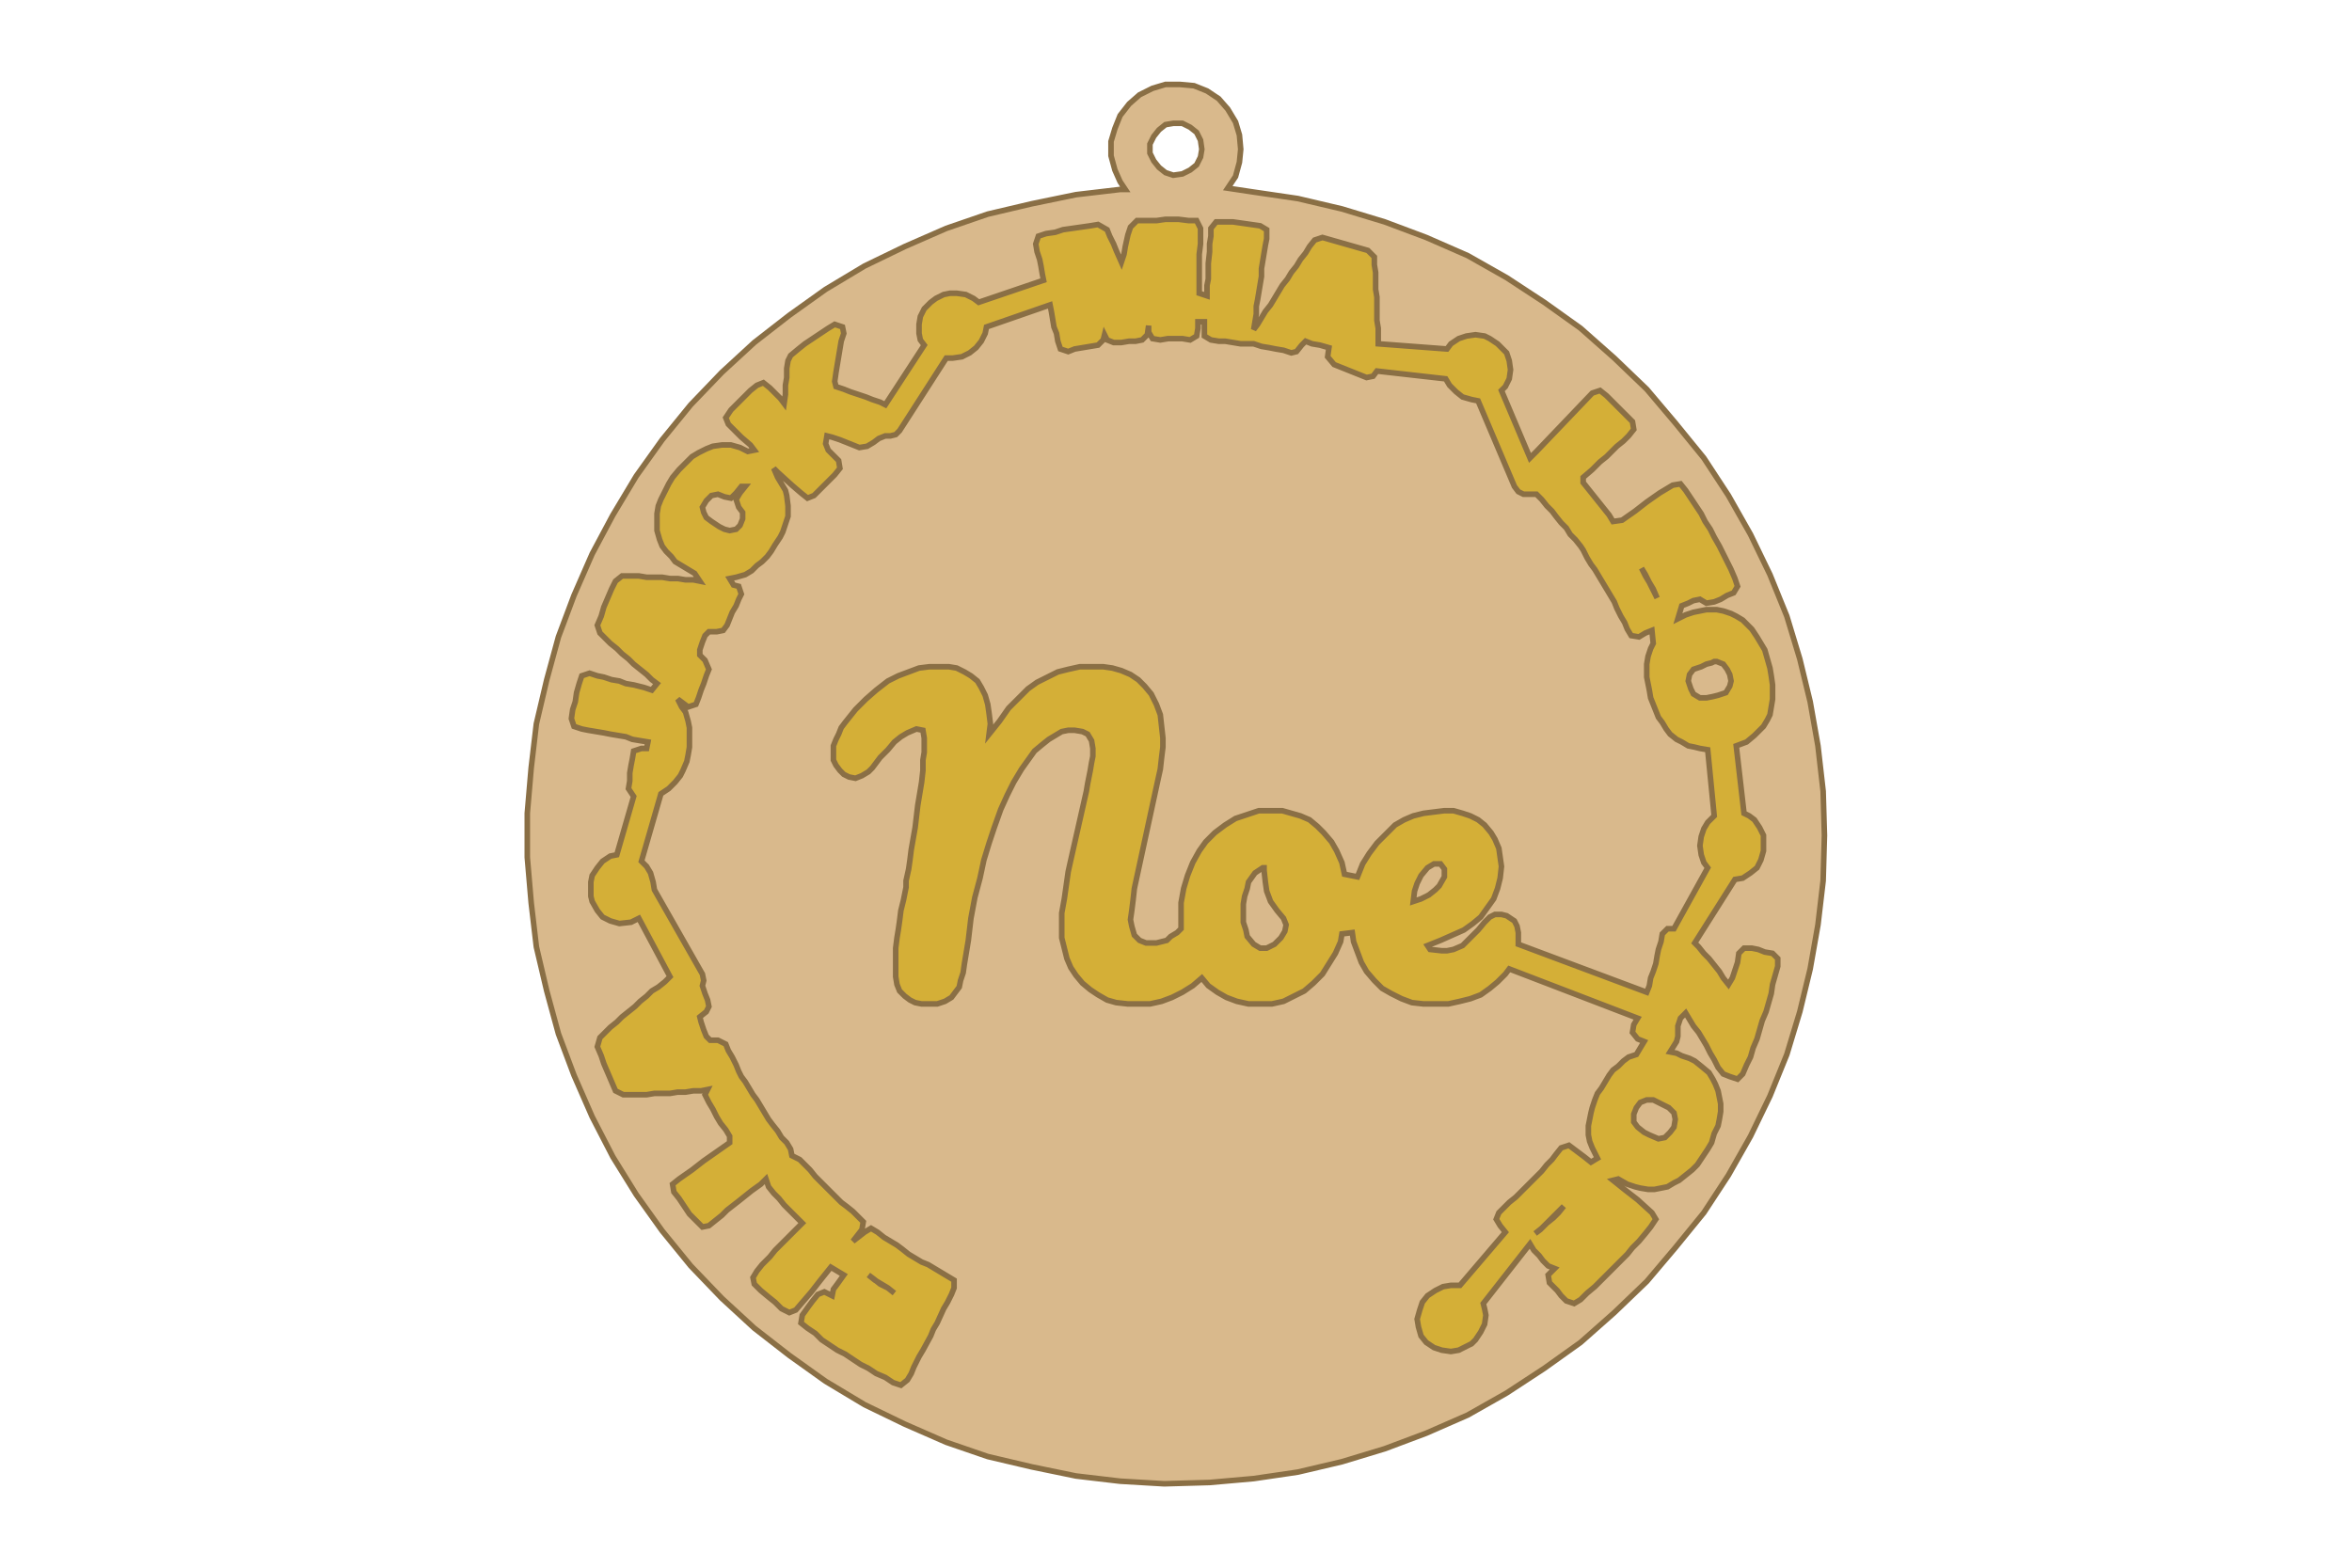
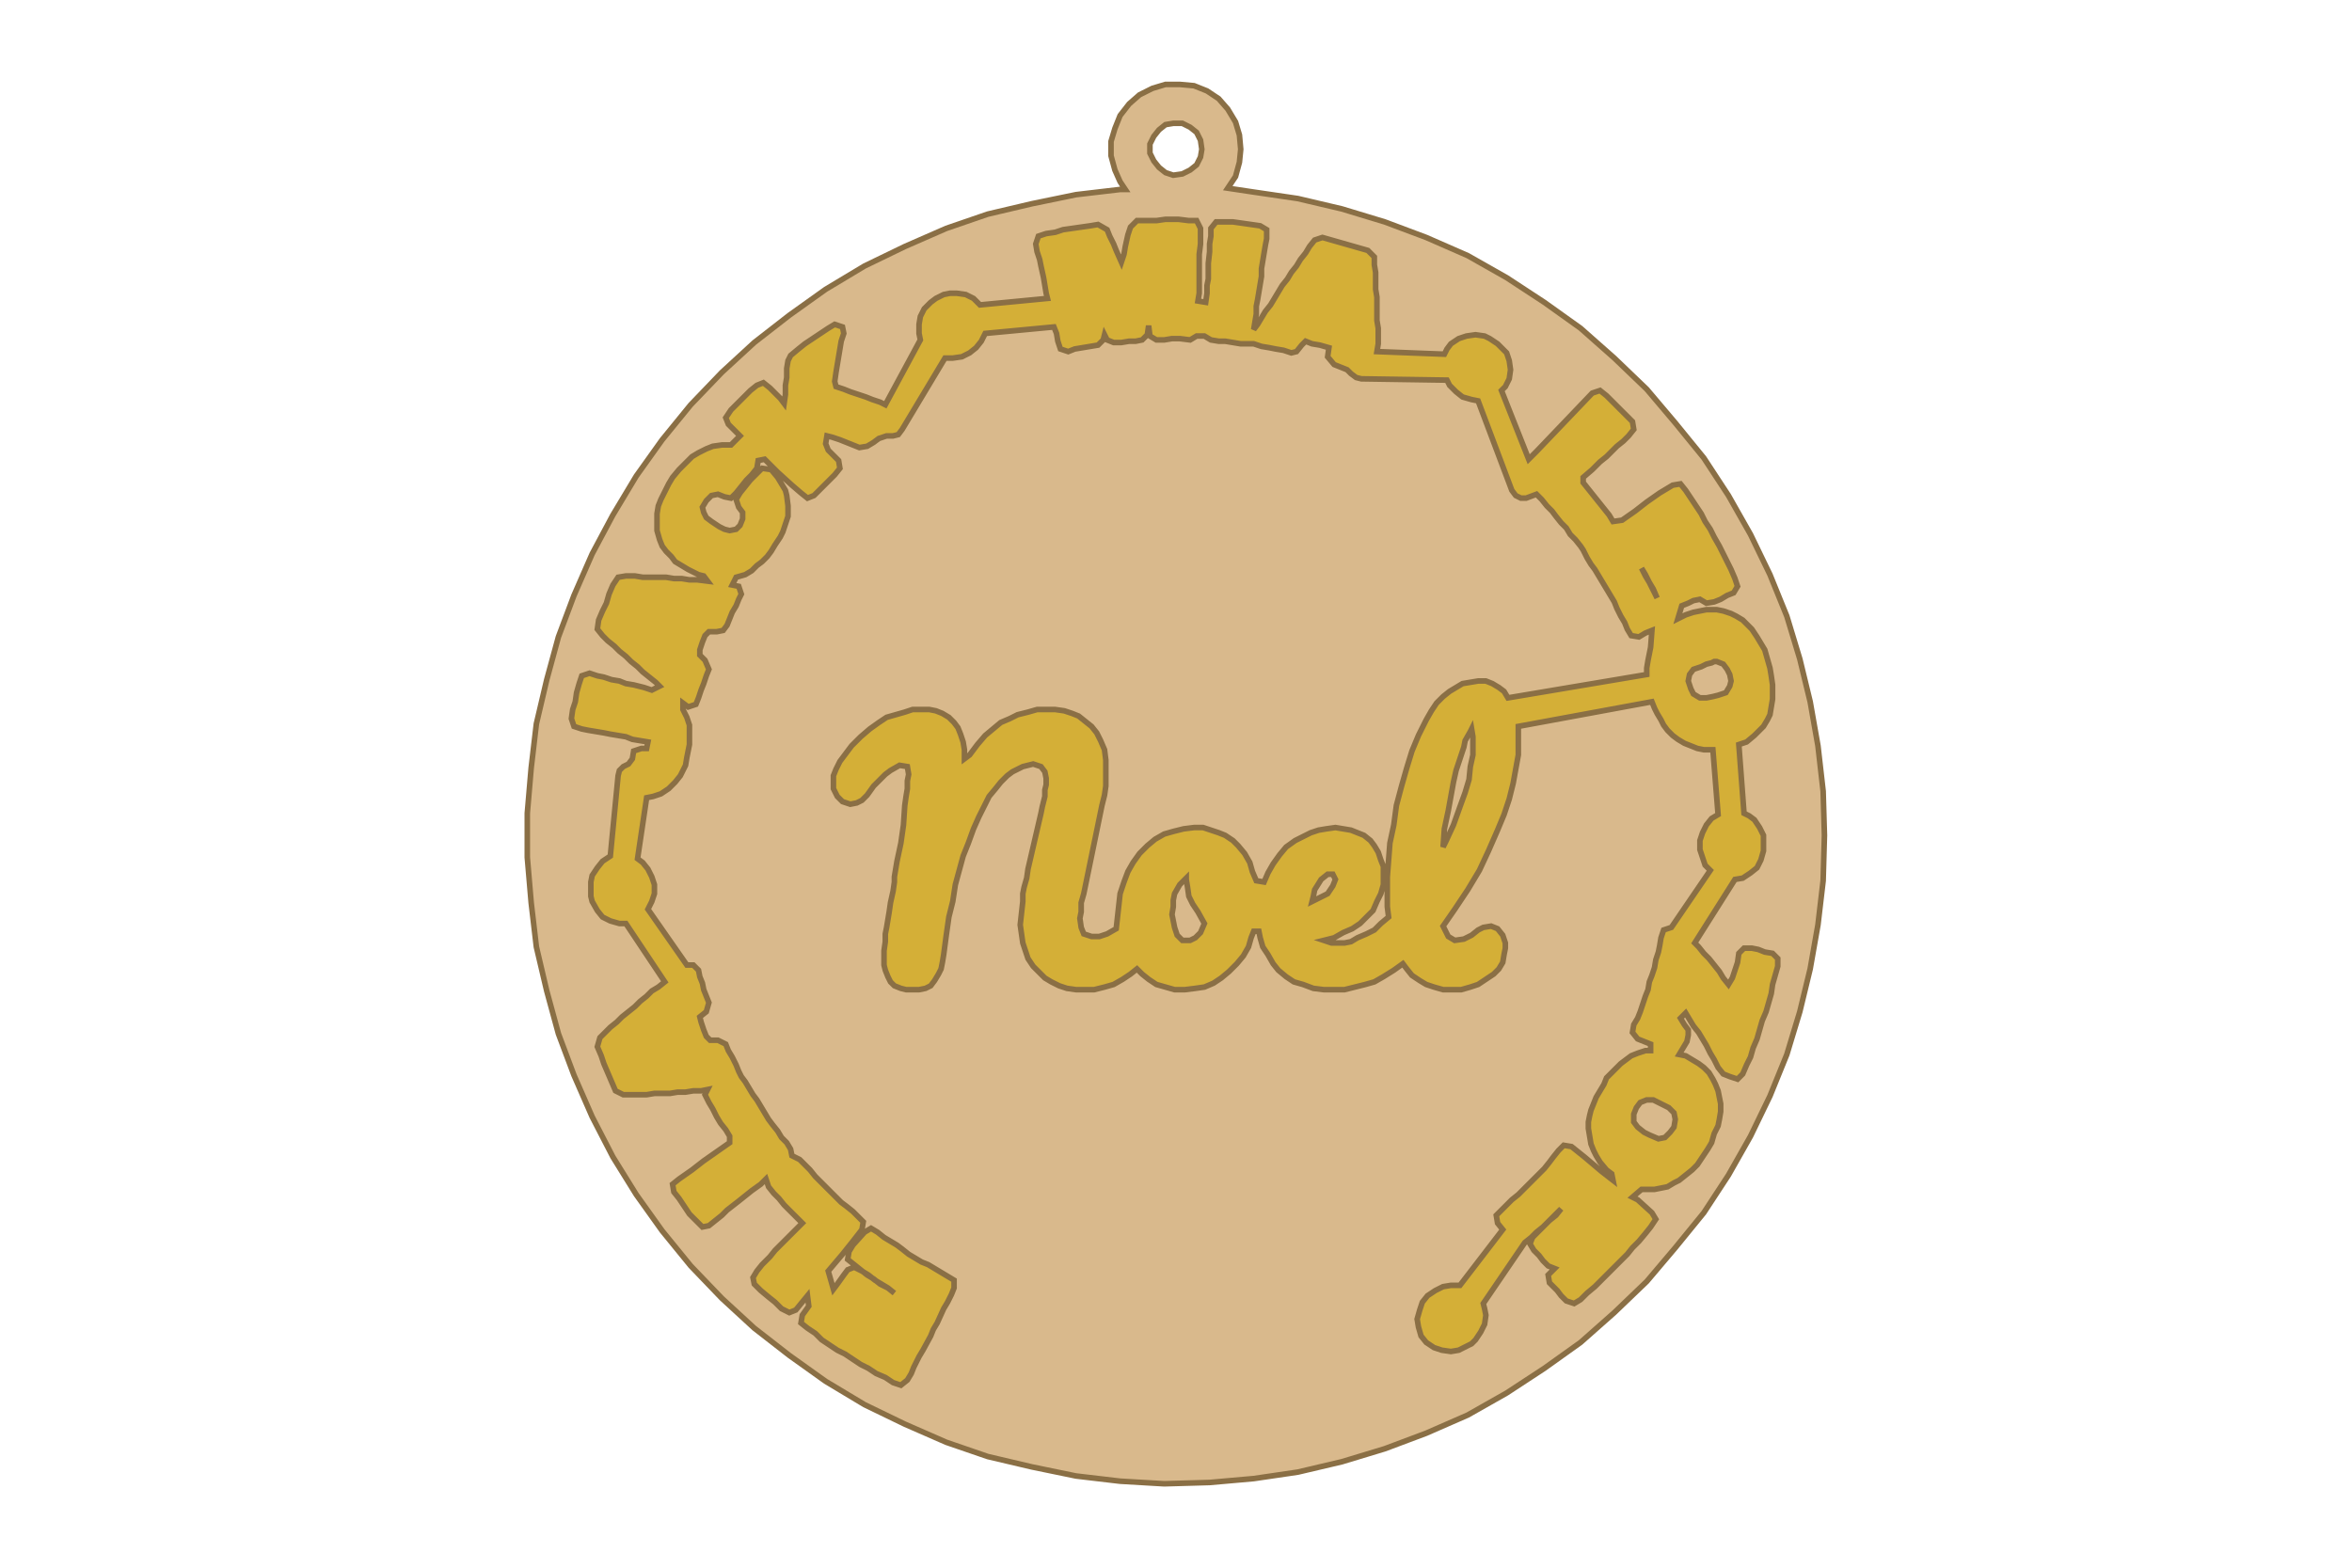
<svg xmlns="http://www.w3.org/2000/svg" width="300" height="200" viewBox="-56.45 -64.41 112.92 120.88">
  <path fill="#D9B98C" fill-rule="evenodd" stroke="#8A6F45" stroke-width=".43" d="m1.4-57.8 1 .4.9.6.7.8.6 1 .3 1 .1 1.1-.1 1-.3 1.1-.6.9 2 .3 3.4.5 3.4.8 3.3 1 3.2 1.2 3.2 1.4 3 1.7 2.9 1.9 2.8 2 2.6 2.3 2.5 2.4 2.2 2.6 2.2 2.7 1.9 2.9 1.7 3 1.5 3.1 1.3 3.2 1 3.3.8 3.3.6 3.4.4 3.5L50 0l-.1 3.5-.4 3.4-.6 3.4-.8 3.3-1 3.3-1.3 3.2-1.5 3.1-1.7 3-1.9 2.9-2.2 2.7-2.2 2.6-2.5 2.4-2.6 2.3-2.8 2-2.9 1.9-3 1.7-3.2 1.4-3.2 1.2-3.3 1-3.4.8-3.4.5-3.4.3-3.5.1-3.4-.2-3.4-.4-3.4-.7-3.4-.8-3.2-1.1-3.2-1.4-3.1-1.5-3-1.8-2.8-2-2.7-2.1-2.5-2.3-2.4-2.5-2.2-2.7-2-2.8-1.8-2.9-1.6-3.1-1.4-3.2-1.2-3.2-.9-3.3-.8-3.4-.4-3.4-.3-3.5v-3.4l.3-3.5.4-3.4.8-3.4.9-3.3 1.2-3.2 1.4-3.2 1.6-3 1.8-3 2-2.8 2.2-2.7 2.4-2.5 2.5-2.3 2.7-2.1 2.8-2 3-1.8 3.1-1.5 3.2-1.4 3.2-1.1 3.4-.8 3.4-.7 3.4-.4h.4l-.4-.6-.4-.9-.3-1.1v-1.1l.3-1 .4-1 .7-.9.8-.7 1-.5 1-.3H.3Zm.5 4.2-.3-.6-.5-.4-.6-.3h-.7l-.6.1-.5.4-.4.5-.3.6v.7l.3.6.4.5.5.4.6.2.7-.1.6-.3.5-.4.3-.6.1-.6Z" />
-   <path fill="#D4AF37" fill-rule="evenodd" stroke="#8A6F45" stroke-width=".43" d="m.2-47.5.8.1h.6l.3.6v1.2l-.1.8v3l.6.2v-.8l.1-.5v-1.2l.1-.9v-.6l.1-.6v-.6l.4-.5h1.3l.7.1.7.1.7.1.5.3v.7l-.1.5-.1.6-.1.6-.1.6v.6l-.1.6-.1.6-.1.6-.1.5v.6l-.1.6-.1.6.3-.4.3-.5.3-.5.4-.5.3-.5.3-.5.3-.5.4-.5.3-.5.4-.5.3-.5.4-.5.3-.5.4-.5.6-.2.7.2.7.2.7.2.7.2.7.2.5.5v.6l.1.6v1.3l.1.6v1.8l.1.6v1.2l5.3.4.3-.4.6-.4.6-.2.7-.1.7.1.4.2.6.4.3.3.4.4.2.6.1.7-.1.7-.3.6-.3.3 2.2 5.2.5-.5 4.3-4.5.6-.2.5.4.5.5.5.5.5.5.5.5.1.6-.4.5-.4.4-.5.4-.4.4-.4.4-.5.4-.6.6-.7.6v.4l.4.5.4.5.4.5.4.5.4.5.3.5.7-.1 1-.7.9-.7 1-.7.5-.3.5-.3.6-.1.4.5.4.6.4.6.4.6.3.6.4.6.3.6.4.7.3.6.3.6.3.6.3.7.2.6-.3.5-.5.2-.5.3-.5.2-.6.1-.5-.3-.5.1-.4.2-.5.2-.3 1 .6-.3.6-.2 1-.2h.8l.5.1.6.2.4.2.5.3.4.4.3.3.4.6.3.5.3.5.2.7.2.7.1.6.1.7v1.1l-.1.6-.1.6-.2.4-.3.5-.4.4-.3.3-.6.5-.8.3.6 5.2.4.2.4.3.4.6.3.6v1.2l-.2.7-.3.6-.5.4-.6.4-.6.1L40 8.3l.3.3.4.5.4.4.4.5.4.5.3.5.4.5.3-.5.2-.6.2-.6.1-.7.4-.4h.6l.5.1.5.2.6.1.4.4v.6l-.2.7-.2.7-.1.7-.2.7-.2.7-.3.7-.2.7-.2.7-.3.7-.2.7-.3.6-.3.7-.4.4-.6-.2-.5-.2-.4-.5-.3-.6-.3-.5-.3-.6-.3-.5-.3-.5-.4-.5-.3-.5-.3-.5-.4.4-.2.6v.8l-.1.4-.5.8.5.1.4.2.6.2.4.2.5.4.6.5.3.5.2.4.2.5.1.5.1.5v.6l-.1.6-.1.5-.3.6-.2.7-.3.5-.4.6-.4.6-.4.4-.5.4-.5.4-.4.2-.5.3-.5.1-.5.1h-.5l-.6-.1-.4-.1-.6-.2-.7-.4-.4.1.5.4.5.4.9.7 1.1 1 .3.5-.4.6-.4.5-.5.6-.5.5-.4.5-.5.5-.5.5-.5.5-.5.5-.5.5-.6.5-.5.5-.5.3-.6-.2-.4-.4-.3-.4-.6-.6-.1-.6.5-.5-.5-.2-.4-.4-.3-.4-.4-.4-.3-.5-3.6 4.6.1.4.1.5-.1.7-.3.6-.4.6-.3.3-.6.3-.4.2-.6.1-.7-.1-.6-.2-.6-.4-.4-.5-.2-.7-.1-.6.2-.7.2-.6.4-.5.6-.4.6-.3.6-.1h.7l3.5-4.1-.4-.5-.3-.5.2-.5.4-.4.4-.4.5-.4.4-.4.4-.4.4-.4.4-.4.4-.4.4-.5.4-.4.3-.4.4-.5.6-.2 1.2.9.5.4.5-.3-.2-.4-.2-.4-.2-.5-.1-.5v-.7l.1-.5.1-.5.1-.4.2-.6.2-.5.3-.4.3-.5.3-.5.3-.4.4-.3.4-.4.4-.3.6-.2.6-1-.5-.2-.4-.5.1-.6.3-.5-9.9-3.8-.3.4-.6.6-.6.5-.7.5-.8.3-.8.2-.9.2h-1.9l-.9-.1-.8-.3-.8-.4-.7-.4-.6-.6-.6-.7-.4-.7L14 9l-.3-.8-.1-.7-.8.1-.1.6-.4.9-.5.8-.5.8-.7.7-.7.6-.8.4-.8.4-.9.2H5.6l-.9-.2-.8-.3-.7-.4-.7-.5L2 11l-.7.6-.8.5-.8.4-.8.3-.9.2h-1.7l-.9-.1-.7-.2-.7-.4-.6-.4-.6-.5-.5-.6-.4-.6-.3-.7-.2-.8-.2-.8V6l.2-1.1.1-.7.1-.7.1-.7.2-.9 1.2-5.3.1-.6.2-1 .1-.6.1-.5v-.6l-.1-.6-.3-.5-.4-.2-.6-.1h-.5l-.5.1-.5.3-.5.3-.5.4-.6.5-.5.7-.5.7-.6 1-.5 1-.5 1.1-.5 1.4-.4 1.2-.4 1.3-.3 1.4-.4 1.5-.3 1.6-.2 1.7-.3 1.8-.1.7-.2.6-.1.5-.3.4-.3.4-.5.3-.6.2h-1.2l-.5-.1-.4-.2-.4-.3-.4-.4-.2-.5-.1-.6V8.7l.1-.8.1-.6.1-.7.1-.8.2-.8.2-1v-.5l.2-.9.1-.7.1-.8.3-1.7.2-1.7.3-1.8.1-.9v-.8l.1-.6v-1.1l-.1-.6-.5-.1-.7.3-.5.3-.5.4-.5.6-.6.6-.6.8-.3.3-.5.3-.5.2-.5-.1-.4-.2-.3-.3-.3-.4-.2-.4v-1.1l.2-.5.2-.4.2-.5.3-.4.8-1 .8-.8.8-.7.9-.7.8-.4.8-.3.8-.3.8-.1h1.5l.6.1.6.3.5.3.5.4.3.5.3.6.2.7.1.7.1.8-.1.8.8-1 .7-1 .8-.8.7-.7.7-.5.8-.4.8-.4.8-.2.9-.2h1.8l.7.1.7.2.7.3.6.4.5.5.5.6.4.8.3.8.1.9.1.9v.7l-.1.8-.1.9-.2.9-1.8 8.3-.1.9-.1.8-.1.7.1.5.2.7.4.4.5.2h.8l.8-.2.3-.3.5-.3.3-.3v-2l.2-1.1.3-1 .4-1 .5-.9.5-.7.7-.7.8-.6.8-.5.9-.3.9-.3h1.8l.7.2.7.2.7.3.6.5.5.5.6.7.4.7.4.9.2.9 1 .2.4-1 .5-.8.6-.8.7-.7.7-.7.7-.4.7-.3.8-.2.8-.1.8-.1h.7l.7.2.6.2.6.3.5.4.5.6.3.5.3.7.1.7.1.7-.1.9-.2.8-.3.8-.5.7-.5.7-.6.5-.7.5-.9.4-.9.4-1 .4.2.3.9.1h.4l.5-.1.7-.3.3-.3.4-.4.5-.5.5-.6.4-.4.4-.2h.5l.4.1.6.4.2.4.1.5v.9l9.9 3.7.2-.5.1-.6.2-.5.2-.6.1-.6.1-.5.2-.6.1-.6.4-.4h.5L41 2.5l-.3-.4-.2-.6-.1-.7.1-.7.2-.6.3-.5.5-.5-.5-5.1-.6-.1-.4-.1-.5-.1-.5-.3-.4-.2-.5-.4-.3-.4-.3-.5-.3-.4-.2-.5-.2-.5-.2-.5-.1-.6-.1-.5-.1-.5v-1l.1-.6.2-.6.2-.4-.1-1-.5.2-.5.3-.6-.1-.3-.5-.2-.5-.3-.5-.3-.6-.2-.5-.3-.5-.3-.5-.3-.5-.3-.5-.3-.5-.3-.4-.3-.5-.3-.6-.2-.3-.4-.5-.4-.4-.3-.5-.4-.4-.4-.5-.3-.4-.4-.4-.4-.5-.4-.4h-1l-.4-.2-.3-.4-2.8-6.6-.5-.1-.7-.2-.5-.4-.5-.5-.3-.5-5.3-.6-.3.4-.5.1-.5-.2-.5-.2-.5-.2-.5-.2-.5-.2-.5-.6.1-.7-.7-.2-.6-.1-.5-.2-.3.3-.4.5-.4.1-.6-.2-.6-.1-.5-.1-.6-.1-.6-.2H5l-.6-.1-.6-.1h-.5l-.6-.1-.5-.3v-1.1h-.5v.5l-.1.6-.5.3-.6-.1H-.6l-.6.1-.6-.1-.3-.5v-.5l-.1.7-.4.4-.5.1h-.5l-.6.1h-.6l-.5-.2-.2-.4-.1.4-.4.4-.6.1-.6.1-.6.1-.5.2-.6-.2-.2-.6-.1-.6-.2-.5-.1-.6-.1-.6-.1-.5-4.9 1.7-.1.5-.3.6-.4.5-.5.4-.6.3-.7.1h-.5l-3.6 5.6-.3.3-.4.1h-.4l-.5.2-.4.3-.5.3-.6.1-.5-.2-.5-.2-.5-.2-.6-.2-.4-.1-.1.6.2.5.4.4.4.4.1.6-.4.5-.4.4-.4.4-.4.4-.4.4-.5.2-.5-.4-.7-.6-1.1-1-.3-.3.3.7.3.5.3.5.1.4.1.8v.8l-.2.6-.2.6-.2.4-.4.6-.3.5-.3.4-.4.4-.4.3-.4.4-.5.3-.7.2-.5.1.3.5.4.1.2.6-.2.4-.2.5-.3.5-.2.5-.2.5-.3.4-.5.1h-.6l-.3.3-.2.5-.2.6v.4l.4.4.3.7-.2.5-.2.6-.2.5-.2.6-.2.5-.6.2-.4-.3-.4-.3.3.6.3.4.2.7.1.5v1.5l-.1.6-.1.5-.3.7-.2.4-.4.5-.5.5-.6.4-1.5 5.2.4.4.3.5.2.7.1.6 3.7 6.5.1.5-.1.4.2.6.2.5.1.5-.2.4-.5.4.1.4.2.6.2.5.3.3h.6l.6.3.2.5.3.5.3.6.2.5.2.4.3.4.3.5.3.5.3.4.3.5.3.5.3.5.3.4.4.5.3.5.4.4.3.5.1.5.6.3.4.4.4.4.4.5.4.4.4.4.4.4.4.4.4.4.4.3.5.4.4.4.4.4-.1.6-.7.9.9-.7.5-.3.5.3.5.4.5.3.5.3.4.3.5.4.5.3.5.3.5.2.5.3.5.3.5.3.5.3v.6l-.2.5-.3.6-.3.5-.5 1.1-.3.5-.2.5-.6 1.1-.3.5-.4.8-.2.5-.3.5-.5.4-.6-.2-.6-.4-.7-.3-.6-.4-.6-.3-.6-.4-.6-.4-.6-.3-.6-.4-.6-.4-.5-.5-.6-.4-.5-.4.1-.6.5-.7.3-.4.4-.5.5-.2.6.3.1-.5.3-.4.5-.7-1-.6-.8 1-.7.9-1.2 1.4-.5.2-.6-.3-.5-.5-.5-.4-.6-.5-.5-.5-.1-.5.3-.5.4-.5.6-.6.4-.5.6-.6.7-.7.4-.4.4-.4-.5-.5-.4-.4-.5-.5-.4-.5-.4-.4-.4-.5-.2-.6-.4.4-.7.5-1 .8-.9.7-.4.4-.5.4-.5.4-.5.1-.5-.5-.5-.5-.4-.6-.4-.6-.4-.5-.1-.6.5-.4 1-.7.9-.7 1-.7 1-.7v-.5l-.3-.5-.4-.5-.3-.5-.3-.6-.3-.5-.3-.6.2-.4-.5.1h-.6l-.6.1h-.6l-.6.1h-1.2l-.6.1h-1.8l-.6-.3-.3-.7-.3-.7-.3-.7-.2-.6-.3-.7.2-.7.4-.4.4-.4.5-.4.4-.4.5-.4.5-.4.4-.4.5-.4.4-.4.5-.3.5-.4.4-.4-2.4-4.5-.6.3-.9.1-.7-.2-.6-.3-.4-.5-.4-.7-.1-.4V3.6l.1-.5.4-.6.4-.5.6-.4.5-.1 1.3-4.5-.4-.6.1-.6v-.6l.1-.6.1-.5.1-.6.6-.2h.4l.1-.5-.6-.1-.6-.1-.5-.2-.6-.1-.6-.1-.5-.1-.6-.1-.6-.1-.5-.1-.6-.2-.2-.6.1-.7.2-.6.1-.7.2-.7.2-.6.6-.2.6.2.5.1.6.2.6.1.5.2.6.1.8.2.6.2.4-.5-.4-.3-.4-.4-.5-.4-.5-.4-.4-.4-.5-.4-.4-.4-.5-.4-.4-.4-.4-.4-.2-.6.3-.7.2-.7.3-.7.3-.7.3-.6.5-.4h1.3l.6.1h1.2l.6.1h.6l.6.1h.6l.5.1-.4-.6-.5-.3-.5-.3-.5-.3-.3-.4-.4-.4-.3-.4-.2-.5-.2-.7v-1.3l.1-.6.2-.5.3-.6.3-.6.3-.5.5-.6.5-.5.5-.5.5-.3.6-.3.5-.2.7-.1h.7l.7.2.6.3.5-.1-.3-.4-.7-.6-.4-.4-.6-.6-.2-.5.4-.6.5-.5.5-.5.5-.5.5-.4.5-.2.5.4.4.4.4.4.3.4.1-.7v-.7l.1-.6v-.7l.1-.6.2-.4.6-.5.5-.4.6-.4.6-.4.6-.4.5-.3.6.2.1.5-.2.6-.1.6-.1.6-.1.6-.1.6-.1.7.1.4.6.2.5.2.6.2.6.2.5.2.6.2.4.2 3-4.6-.3-.4-.1-.5v-.7l.1-.6.3-.6.5-.5.4-.3.6-.3.5-.1h.5l.7.1.6.3.4.3 5-1.7-.1-.5-.1-.6-.1-.5-.2-.6-.1-.6.2-.6.6-.2.7-.1.6-.2.7-.1.7-.1.7-.1.6-.1.7.4.2.5.3.6.2.5.4.9.2-.6.1-.6.2-.9.2-.6.5-.5h1.5l.7-.1h.7Zm-23.9 81.4.5.4.5.3.5.3.5.4-.5-.4-.6-.3-.5-.4zm53.6-5.3-.5.5-.4.4-.5.5-.4.4-.4.3.5-.4.4-.4.5-.4.4-.4zm6.4-8.2-.5.2-.3.4-.2.5v.6l.3.4.5.4.4.2.7.3.5-.1.4-.4.3-.4.1-.6-.1-.5-.4-.4-.4-.2-.4-.2-.4-.2h-.3ZM6.7 2.5l-.6.4-.5.7-.1.5-.2.6-.1.6v1.4l.2.6.1.5.5.6.5.3H7l.6-.3.5-.5.3-.5.1-.5-.2-.5-.5-.6-.5-.7-.3-.8-.1-.7-.1-.9v-.2Zm13.2-.3-.5.3-.5.6-.3.6-.2.6-.1.8.6-.2.6-.3.5-.4.3-.3.4-.7v-.6l-.3-.4h-.2Zm21.4-15.5-.4.1-.4.2-.6.2-.3.4-.1.5.2.6.2.4.5.3h.5l.5-.1.4-.1.6-.2.3-.5.1-.4-.1-.5-.2-.4-.3-.4-.5-.2h-.2Zm-5.4-7.3.3.6.3.5.3.6.3.6-.3-.7-.3-.5-.3-.6zm-69.4-6.3-.4.5-.4.4-.5-.1-.5-.2-.5.1-.4.4-.3.5.1.4.2.4.4.3.6.4.4.2.4.1.5-.1.3-.3.2-.5v-.5l-.3-.4-.2-.6.3-.5.4-.5z" />
+   <path fill="#D4AF37" fill-rule="evenodd" stroke="#8A6F45" stroke-width=".43" d="m.2-47.5.8.1h.6l.3.6v1.2l-.1.8v3l-.1.6.6.1.1-.7v-.6l.1-.5v-1.2l.1-.9v-.6l.1-.6v-.6l.4-.5h1.3l.7.1.7.1.7.1.5.3v.7l-.1.5-.1.6-.1.6-.1.6v.6l-.1.6-.1.6-.1.6-.1.5v.6l-.1.6-.1.6.3-.4.3-.5.3-.5.4-.5.3-.5.3-.5.3-.5.4-.5.3-.5.4-.5.3-.5.4-.5.3-.5.4-.5.6-.2.7.2.7.2.7.2.7.2.7.2.5.5v.6l.1.6v1.3l.1.6v1.8l.1.6v1.2l-.1.6 5.2.2.2-.4.3-.4.6-.4.6-.2.7-.1.7.1.4.2.6.4.3.3.4.4.2.6.1.7-.1.7-.3.6-.3.3 2.1 5.3.6-.6 4.3-4.5.6-.2.5.4.5.5.5.5.5.5.5.5.1.6-.4.5-.4.4-.5.4-.4.4-.4.4-.5.4-.6.6-.7.6v.4l.4.5.4.5.4.5.4.5.4.5.3.5.7-.1 1-.7.9-.7 1-.7.5-.3.5-.3.6-.1.4.5.4.6.4.6.4.6.3.6.4.6.3.6.4.7.3.6.3.6.3.6.3.7.2.6-.3.5-.5.2-.5.3-.5.2-.6.1-.5-.3-.5.1-.4.2-.5.2-.3 1 .6-.3.6-.2 1-.2h.8l.5.1.6.2.4.2.5.3.4.4.3.3.4.6.3.5.3.5.2.7.2.7.1.6.1.7v1.1l-.1.6-.1.6-.2.4-.3.5-.4.4-.3.3-.6.5-.6.2.4 5.3.4.2.4.3.4.6.3.6v1.2l-.2.7-.3.6-.5.4-.6.4-.6.1L40 8.3l.3.3.4.5.4.4.4.5.4.5.3.5.4.5.3-.5.2-.6.2-.6.1-.7.4-.4h.6l.5.1.5.2.6.1.4.4v.6l-.2.7-.2.7-.1.7-.2.7-.2.7-.3.7-.2.7-.2.7-.3.7-.2.7-.3.6-.3.7-.4.4-.6-.2-.5-.2-.4-.5-.3-.6-.3-.5-.3-.6-.3-.5-.3-.5-.4-.5-.3-.5-.3-.5-.4.4.3.5.3.4v.4l-.1.5-.6 1 .5.1.5.3.5.3.4.3.4.4.3.5.2.4.2.5.1.5.1.5v.6l-.1.6-.1.5-.3.6-.2.7-.3.5-.4.6-.4.6-.4.4-.5.4-.5.4-.4.2-.5.3-.5.1-.5.1h-1l-.7.6.4.2 1.1 1 .3.5-.4.6-.4.5-.5.6-.5.5-.4.5-.5.5-.5.5-.5.5-.5.5-.5.5-.6.5-.5.5-.5.3-.6-.2-.4-.4-.3-.4-.6-.6-.1-.6.5-.5-.5-.2-.4-.4-.3-.4-.4-.4-.3-.5.2-.5.4-.4.5-.5.4-.4.5-.4.4-.5-.5.5-.4.4-.5.5-.5.4-.4.4-.5.4-3.2 4.7.1.4.1.5-.1.7-.3.6-.4.6-.3.3-.6.3-.4.2-.6.1-.7-.1-.6-.2-.6-.4-.4-.5-.2-.7-.1-.6.2-.7.2-.6.4-.5.6-.4.6-.3.6-.1h.7l3.3-4.3-.4-.5-.1-.6.4-.4.4-.4.4-.4.5-.4.4-.4.4-.4.4-.4.4-.4.4-.4.4-.5.3-.4.4-.5.4-.4.6.1 1 .8 1.3 1.1.9.7-.1-.5-.4-.3-.5-.6-.3-.5-.2-.4-.2-.5-.1-.6-.1-.6v-.5l.1-.5.1-.4.2-.5.2-.5.3-.5.3-.5.2-.5.4-.4.4-.4.3-.3.4-.3.4-.3.5-.2.6-.2h.4v-.5l-.5-.2-.5-.2-.4-.5.1-.6.3-.5.2-.5.2-.6.2-.6.2-.5.1-.6.2-.5.2-.6.1-.6.2-.6.1-.5.1-.6.2-.6.6-.2 3-4.4-.4-.4-.2-.6-.2-.6V.4l.2-.6.3-.6.4-.5.5-.3-.4-5h-.7l-.5-.1-.5-.2-.5-.2-.5-.3-.4-.3-.4-.4-.3-.4-.2-.4-.3-.5-.2-.4-.2-.5-10.3 1.9v2.2l-.2 1.1L26-4l-.3 1.2-.4 1.2-.5 1.2-.7 1.6-.7 1.5-.9 1.5-1 1.5-.9 1.3.2.4.2.4.5.3.7-.1.6-.3.5-.4.4-.2.6-.1.5.2.4.5.2.6v.4l-.1.5-.1.6-.3.5-.4.4-.6.4-.6.4-.6.2-.7.2h-1.4l-.7-.2-.6-.2-.5-.3-.6-.4-.4-.5-.3-.4-.7.5-.8.5-.7.4-.7.2-.8.2-.8.2h-1.6l-.8-.1-.8-.3-.7-.2-.6-.4-.6-.5-.4-.5-.4-.7-.4-.6-.2-.7-.1-.5H6l-.2.5-.2.7-.4.7-.5.6-.6.6-.6.5-.6.4-.7.3-.7.1-.8.1h-.8l-.7-.2-.7-.2-.6-.4-.5-.4-.4-.4-.5.4-.6.4-.7.4-.7.2-.8.2h-1.4l-.7-.1-.6-.2-.6-.3-.5-.3-.5-.5-.4-.4-.4-.6-.2-.6-.2-.6-.1-.7-.1-.7.1-.9.1-.9v-.6l.1-.5.2-.7.1-.7 1-4.3.1-.5.2-.8v-.5l.1-.4v-.5l-.1-.5-.3-.4-.6-.2-.8.2-.8.4-.4.3-.5.5-.4.5-.5.6-.4.8-.4.8-.4.9-.4 1.1-.4 1-.3 1.1-.3 1.1-.2 1.3-.3 1.2-.2 1.4-.2 1.5-.1.6-.1.5-.2.4-.3.5-.3.4-.4.2-.5.1h-1l-.4-.1-.5-.2-.3-.3-.2-.4-.2-.5-.1-.4V8.9l.1-.7v-.6l.1-.5.1-.6.1-.6.1-.7.2-.9.1-.7v-.4l.1-.6.1-.6.3-1.4.2-1.4.1-1.5.1-.7.1-.6v-.6l.1-.5-.1-.6-.6-.1-.7.4-.4.3-.4.4-.5.5-.5.7-.4.4-.4.2-.5.1-.6-.2-.4-.4-.3-.6v-1l.2-.5.3-.6.3-.4.6-.8.7-.7.7-.6.7-.5.6-.4.7-.2.7-.2.6-.2h1.3l.5.1.5.2.5.3.4.4.3.4.2.5.2.6.1.6v.7l.4-.3.6-.8.6-.7.6-.5.6-.5.7-.3.6-.3.8-.2.7-.2h1.4l.7.1.6.2.5.2.5.4.5.4.4.5.3.6.3.7.1.8v2l-.1.7-.2.8-1.4 6.8-.2.7v.7l-.1.5.1.7.2.5.6.2h.6l.6-.2.7-.4.1-.9.1-.9.1-.9.3-.9.3-.8.4-.7.5-.7.6-.6.6-.5.7-.4.7-.2.8-.2.8-.1h.7l.6.2.6.2.5.2.6.4.4.4.5.6.4.7.2.7.3.7.6.1.3-.7.4-.7.5-.7.5-.6.7-.5.6-.3.6-.3.6-.2.6-.1.7-.1.6.1.6.1.5.2.5.2.5.4.3.4.3.5.2.6.2.5v1.4l-.2.7-.3.6-.3.7-.5.5-.5.5-.6.4-.7.3-.7.4-.8.2.6.2h1l.5-.1.5-.3.7-.3.6-.3.5-.5.6-.5-.1-.8V3.2l.1-1.3.1-1.3.3-1.4.2-1.5.4-1.5.4-1.4.4-1.3.5-1.2.6-1.2.4-.7.4-.6.5-.5.5-.4.5-.3.5-.3.6-.1.6-.1h.6l.5.2.5.3.4.3.3.5 10.7-1.8v-.5l.1-.6.1-.5.1-.5.1-1.3-.5.2-.5.3-.6-.1-.3-.5-.2-.5-.3-.5-.3-.6-.2-.5-.3-.5-.3-.5-.3-.5-.3-.5-.3-.5-.3-.4-.3-.5-.3-.6-.2-.3-.4-.5-.4-.4-.3-.5-.4-.4-.4-.5-.3-.4-.4-.4-.4-.5-.4-.4-.8.3h-.4l-.4-.2-.3-.4-2.6-6.9-.5-.1-.7-.2-.5-.4-.5-.5-.2-.4-6.6-.1-.4-.1-.4-.3-.3-.3-.5-.2-.5-.2-.5-.6.1-.7-.7-.2-.6-.1-.5-.2-.3.3-.4.5-.4.1-.6-.2-.6-.1-.5-.1-.6-.1-.6-.2H5l-.6-.1-.6-.1h-.5l-.6-.1-.5-.3h-.6l-.5.3-.8-.1h-.6l-.6.1h-.6l-.5-.3-.1-.8-.1.7-.4.4-.5.1h-.5l-.6.1h-.6l-.5-.2-.2-.4-.1.4-.4.4-.6.1-.6.1-.6.1-.5.2-.6-.2-.2-.6-.1-.6-.2-.5-5.3.5-.3.6-.4.5-.5.4-.6.3-.7.1h-.6l-3.3 5.5-.3.4-.4.1h-.5l-.6.2-.4.3-.5.3-.6.1-.5-.2-.5-.2-.5-.2-.6-.2-.4-.1-.1.6.2.5.4.4.4.4.1.6-.4.5-.4.4-.4.4-.4.4-.4.4-.5.2-.5-.4-.7-.6-1.1-1-1-1-.5.1-.1.6-.4.5-.4.4-.4.5-.4.5-.4.4-.5-.1-.5-.2-.5.1-.4.4-.3.5.1.4.2.4.4.3.6.4.4.2.4.1.5-.1.3-.3.2-.5v-.5l-.3-.4-.2-.6.3-.5.4-.5.4-.5.5-.5.4-.4.7.1.5.6.3.5.3.5.1.4.1.8v.8l-.2.6-.2.6-.2.4-.4.6-.3.5-.3.4-.4.4-.4.3-.4.4-.5.3-.7.2-.3.6.5.1.2.6-.2.4-.2.5-.3.5-.2.5-.2.5-.3.4-.5.1h-.6l-.3.3-.2.5-.2.6v.4l.4.4.3.7-.2.5-.2.6-.2.5-.2.6-.2.5-.6.2-.4-.3v.5l.3.6.2.6V-7l-.1.5-.1.5-.1.6-.2.4-.2.4-.4.5-.5.5-.6.4-.6.2-.5.1-.7 4.7.4.3.4.5.3.6.2.6v.7l-.2.6-.3.6 3 4.3h.5l.4.4.1.5.2.5.1.5.2.5.2.5-.2.7-.5.4.1.4.2.6.2.5.3.3h.6l.6.3.2.5.3.5.3.6.2.5.2.4.3.4.3.5.3.5.3.4.3.5.3.5.3.5.3.4.4.5.3.5.4.4.3.5.1.5.6.3.4.4.4.4.4.5.4.4.4.4.4.4.4.4.4.4.4.3.5.4.4.4.4.4-.1.6-.7.9-.8 1-1.1 1.3.4 1.4.3-.4.5-.7.3-.4.5-.2.6.3.5.3.5.4.5.3.5.3.5.4-.5-.4-.6-.3-.5-.4-.5-.3-.5-.4-.5-.4-.5-.4.1-.6.3-.5.9-1 .5-.3.5.3.5.4.5.3.5.3.4.3.5.4.5.3.5.3.5.2.5.3.5.3.5.3.5.3v.6l-.2.5-.3.6-.3.5-.5 1.1-.3.5-.2.5-.6 1.1-.3.5-.4.8-.2.5-.3.5-.5.4-.6-.2-.6-.4-.7-.3-.6-.4-.6-.3-.6-.4-.6-.4-.6-.3-.6-.4-.6-.4-.5-.5-.6-.4-.5-.4.1-.6.5-.7-.1-.8-.9 1.1-.5.2-.6-.3-.5-.5-.5-.4-.6-.5-.5-.5-.1-.5.3-.5.4-.5.6-.6.4-.5.6-.6.7-.7.4-.4.4-.4-.5-.5-.4-.4-.5-.5-.4-.5-.4-.4-.4-.5-.2-.6-.4.4-.7.5-1 .8-.9.7-.4.4-.5.4-.5.4-.5.1-.5-.5-.5-.5-.4-.6-.4-.6-.4-.5-.1-.6.5-.4 1-.7.9-.7 1-.7 1-.7v-.5l-.3-.5-.4-.5-.3-.5-.3-.6-.3-.5-.3-.6.2-.4-.5.1h-.6l-.6.1h-.6l-.6.1h-1.2l-.6.1h-1.8l-.6-.3-.3-.7-.3-.7-.3-.7-.2-.6-.3-.7.2-.7.4-.4.4-.4.5-.4.4-.4.5-.4.5-.4.4-.4.5-.4.4-.4.5-.3.5-.4-3-4.5h-.5l-.7-.2-.6-.3-.4-.5-.4-.7-.1-.4V3.6l.1-.5.4-.6.4-.5.6-.4.6-6.2.1-.4.3-.3.4-.2.3-.4.1-.6.6-.2h.4l.1-.5-.6-.1-.6-.1-.5-.2-.6-.1-.6-.1-.5-.1-.6-.1-.6-.1-.5-.1-.6-.2-.2-.6.1-.7.2-.6.1-.7.2-.7.2-.6.6-.2.6.2.5.1.6.2.6.1.5.2.6.1.8.2.6.2.6-.3-.3-.3-.5-.4-.5-.4-.4-.4-.5-.4-.4-.4-.5-.4-.4-.4-.5-.4-.4-.4-.4-.5.1-.7.3-.7.3-.6.2-.7.3-.7.4-.6.6-.1h.7l.6.1h1.8l.6.1h.6l.6.1h.6l.8.1-.3-.4-.4-.1-.8-.4-.5-.3-.5-.3-.3-.4-.4-.4-.3-.4-.2-.5-.2-.7v-1.3l.1-.6.2-.5.3-.6.3-.6.3-.5.5-.6.5-.5.5-.5.5-.3.6-.3.5-.2.7-.1h.7l.7-.7-.9-.9-.2-.5.4-.6.5-.5.5-.5.5-.5.5-.4.5-.2.5.4.4.4.4.4.3.4.1-.7v-.7l.1-.6v-.7l.1-.6.2-.4.6-.5.5-.4.6-.4.6-.4.6-.4.5-.3.6.2.1.5-.2.6-.1.6-.1.6-.1.6-.1.6-.1.7.1.4.6.2.5.2.6.2.6.2.5.2.6.2.4.2 2.7-5-.1-.5v-.7l.1-.6.3-.6.5-.5.4-.3.6-.3.5-.1h.5l.7.1.6.3.5.5 5.2-.5-.1-.4-.1-.6-.1-.6-.2-.9-.1-.5-.2-.6-.1-.6.2-.6.6-.2.7-.1.6-.2.7-.1.7-.1.7-.1.6-.1.7.4.2.5.3.6.2.5.4.9.2-.6.1-.6.2-.9.2-.6.5-.5h1.5l.7-.1h.7Zm36.1 67.9-.5.2-.3.4-.2.5v.6l.3.4.5.4.4.2.7.3.5-.1.4-.4.3-.4.1-.6-.1-.5-.4-.4-.4-.2-.4-.2-.4-.2h-.3ZM.7 3.4l-.4.4-.4.7-.1.5v.5l-.1.6.1.5.1.5.2.6.4.4h.6l.4-.2.4-.4.3-.7-.5-.9-.4-.6-.3-.6L.9 4l-.1-.6v-.1Zm11-.4-.5.4-.5.8-.1.5-.1.4.8-.4.4-.2.4-.6.2-.5-.2-.4h-.2Zm11-11-.4.7-.1.5-.3.9-.3.9-.2.9-.2 1.1-.2 1.1-.3 1.4-.1 1.4.2-.4.6-1.3.5-1.4.4-1.1.3-1 .1-1 .2-.9v-1.4l-.1-.6Zm18.6-5.3-.4.1-.4.2-.6.2-.3.4-.1.5.2.6.2.4.5.3h.5l.5-.1.4-.1.6-.2.3-.5.1-.4-.1-.5-.2-.4-.3-.4-.5-.2h-.2Zm-5.4-7.3.3.6.3.5.3.6.3.6-.3-.7-.3-.5-.3-.6z" />
</svg>
